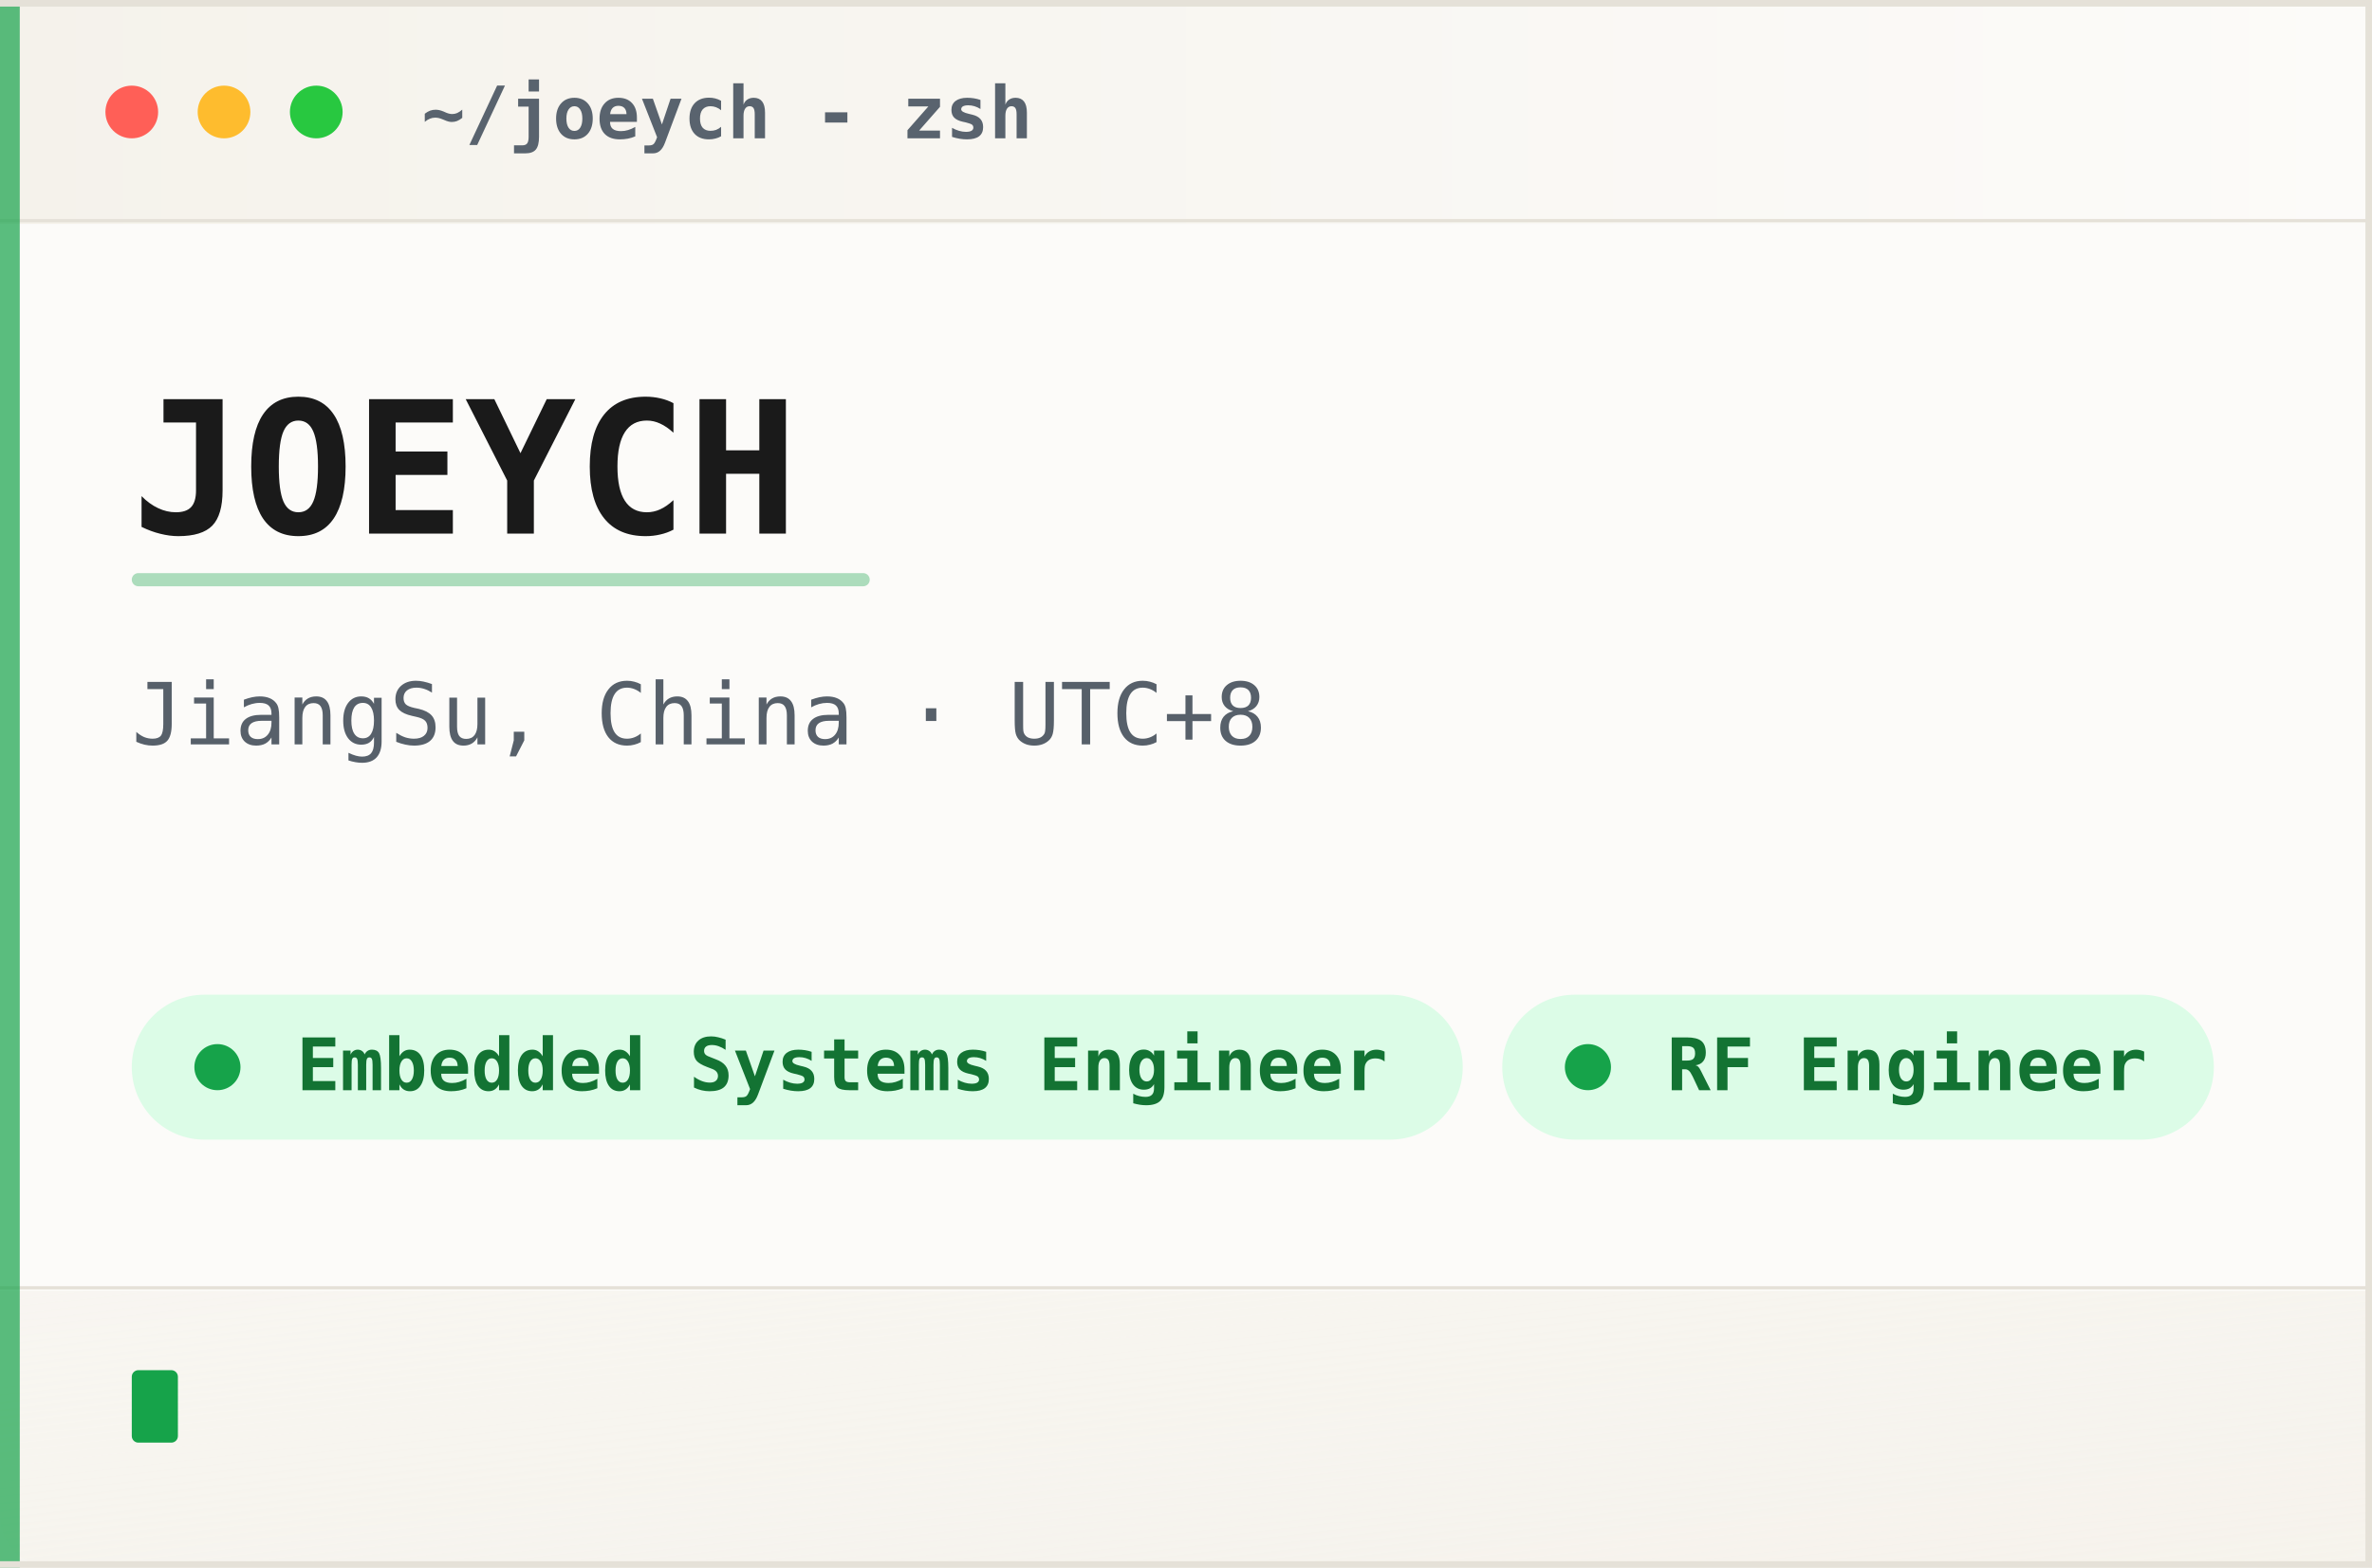
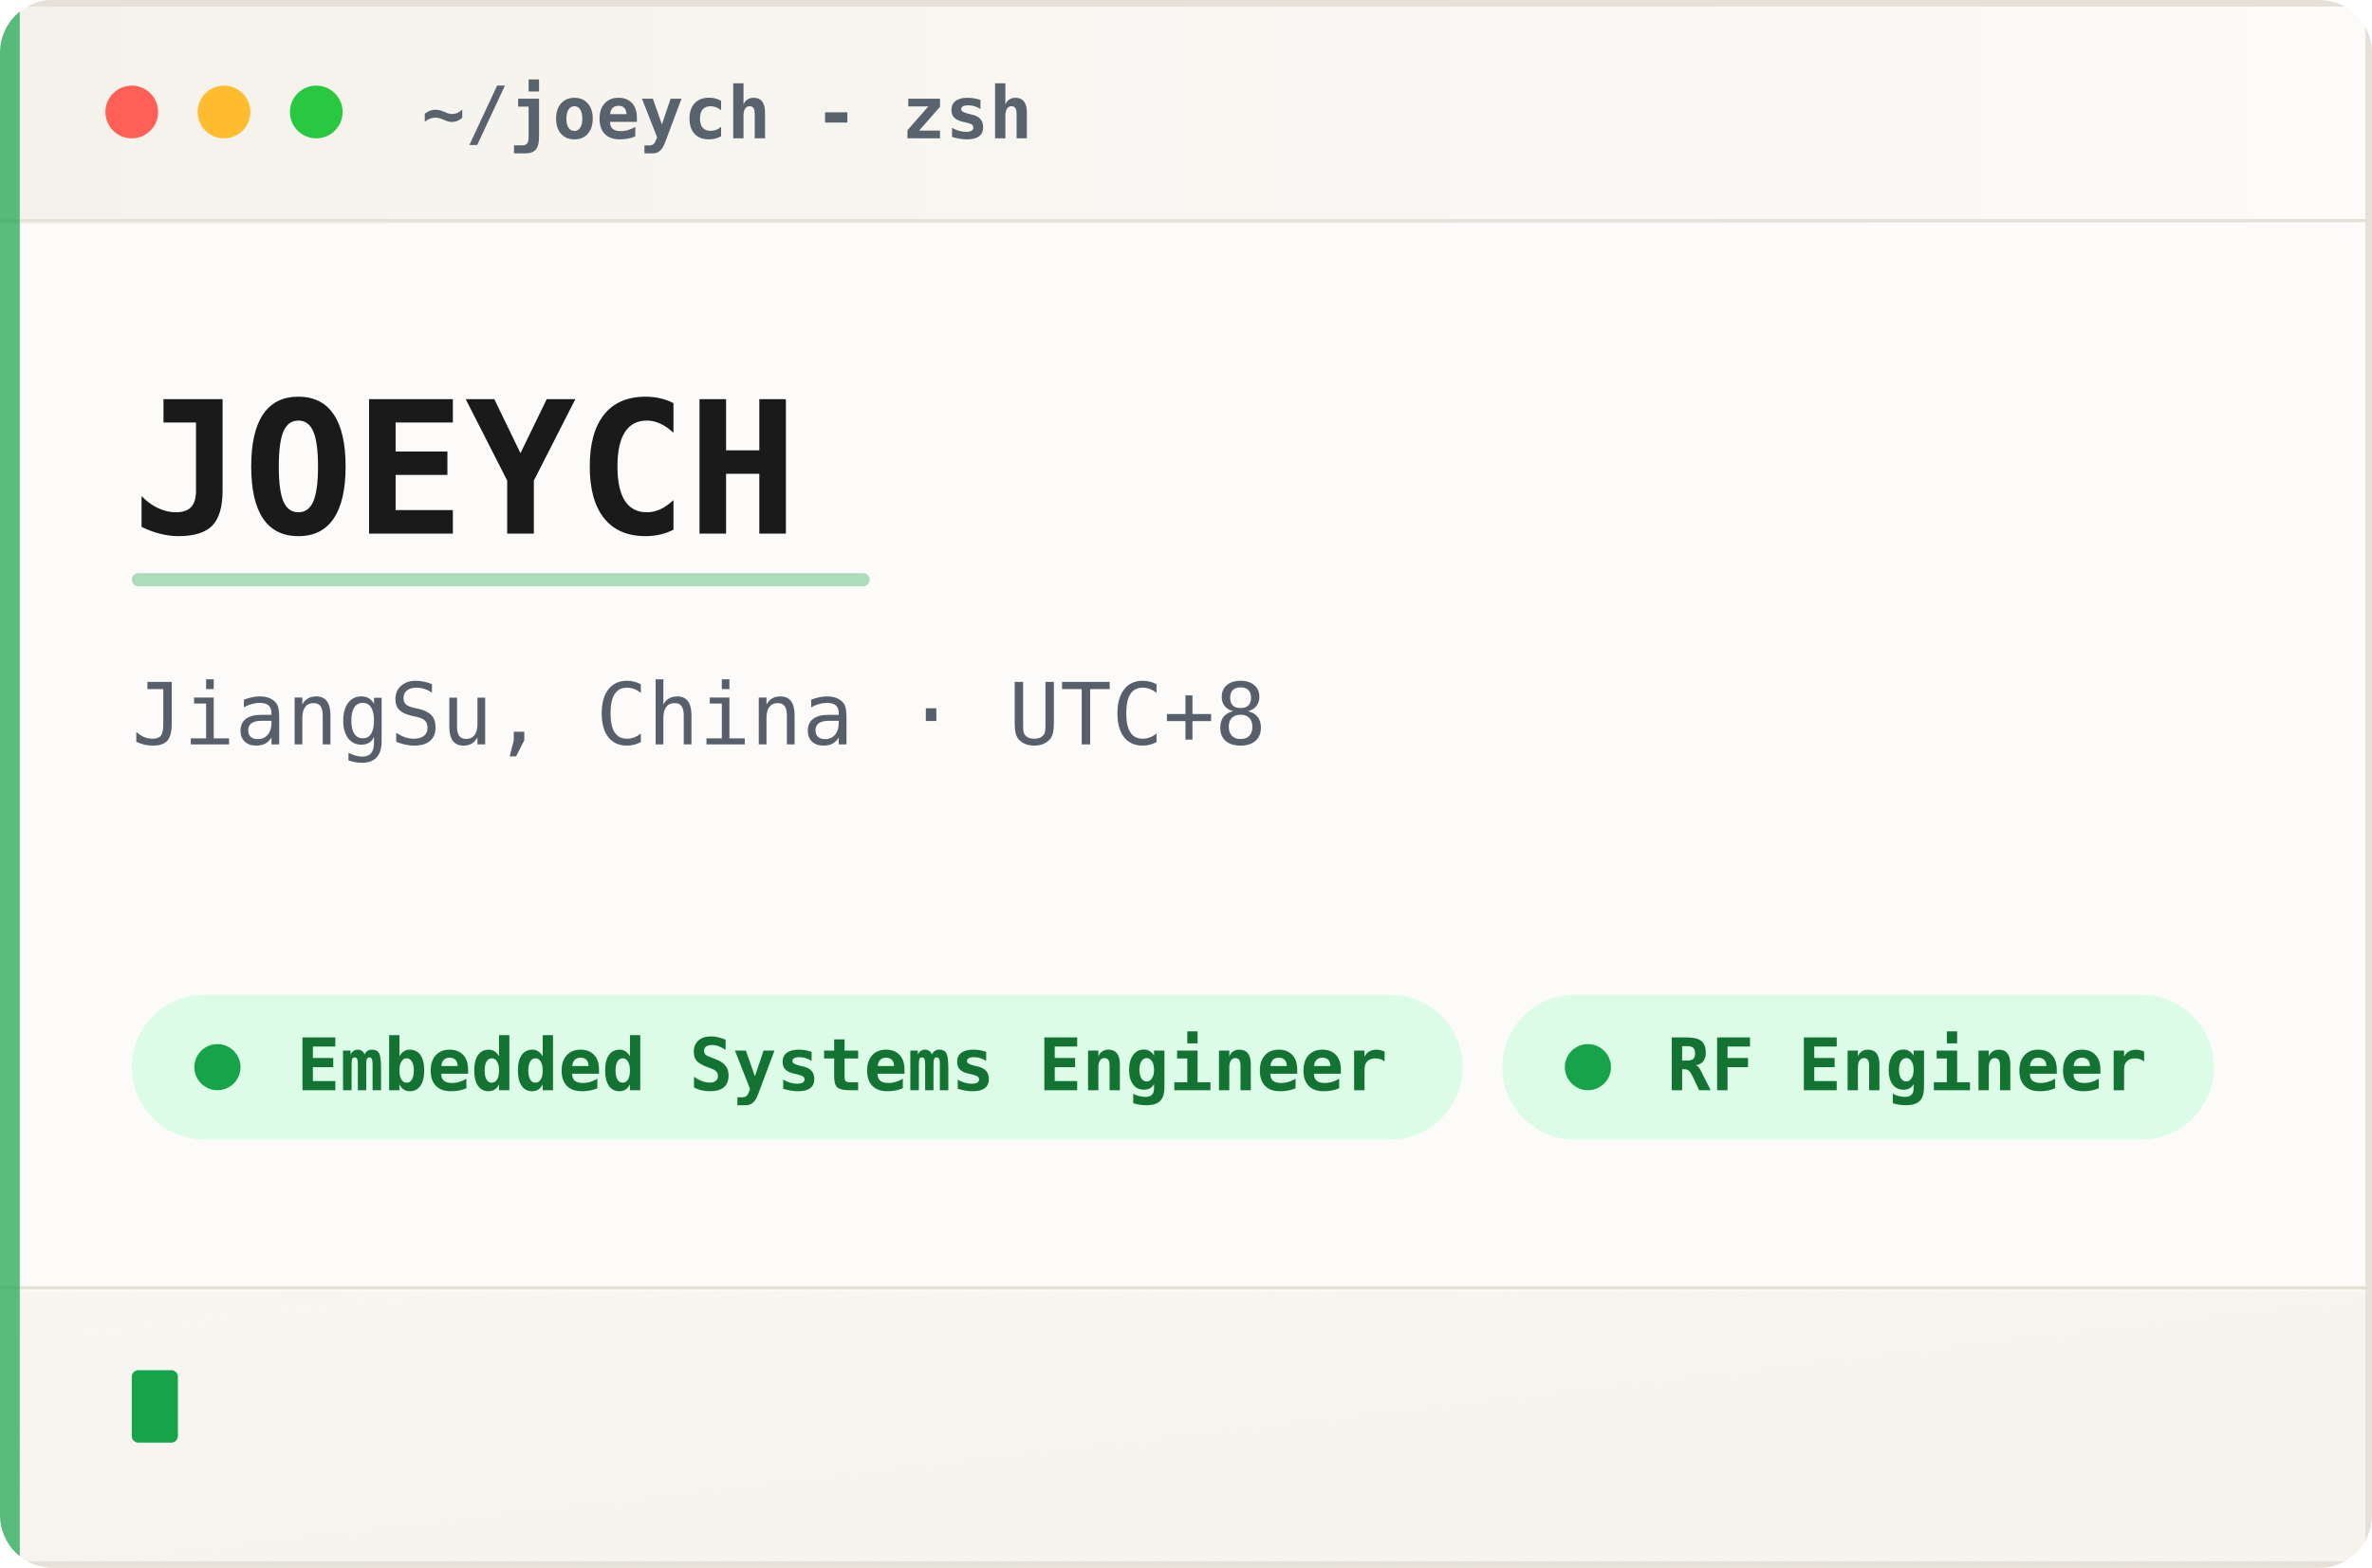
<svg xmlns="http://www.w3.org/2000/svg" width="360" height="238" viewBox="0 0 360 238" role="img" aria-labelledby="title desc">
  <defs>
+     <clipPath id="clip">
+       <rect width="360" height="238" rx="8" />
+     </clipPath>
    <linearGradient id="bar" x1="0" x2="1">
      <stop stop-color="#f5f2eb" />
      <stop offset="1" stop-color="#fcfbf9" />
    </linearGradient>
    <linearGradient id="prompt" y2="1">
      <stop stop-color="#f5f2eb" stop-opacity=".6" />
      <stop offset="1" stop-color="#f5f2eb" stop-opacity=".9" />
    </linearGradient>
  </defs>
  <style>@media (prefers-reduced-motion: reduce){.animated-prompt{display:none}.prompt{opacity:1}.prompt-cursor animate{display:none}}</style>
-   <rect width="360" height="238" rx="8" fill="#fcfbf9" />
-   <rect width="360" height="34" fill="url(#bar)" />
-   <path d="M0 33.5H360" stroke="#e5e1d8" stroke-width=".5" />
-   <circle cx="20" cy="17" r="4" fill="#ff5f57" />
-   <circle cx="34" cy="17" r="4" fill="#febc2e" />
-   <circle cx="48" cy="17" r="4" fill="#28c840" />
-   <text x="64" y="21" font-family="Consolas, Menlo, 'DejaVu Sans Mono', 'Courier New', monospace" font-size="11" font-weight="600" fill="#59636e">~/joeych - zsh</text>
-   <text x="20" y="81" font-family="Consolas, Menlo, 'DejaVu Sans Mono', 'Courier New', monospace" font-size="28" font-weight="900" fill="#1a1a1a">JOEYCH</text>
-   <rect x="20" y="87" width="112" height="2" rx="1" fill="#16a34a" opacity=".35" />
-   <text x="20" y="113" font-family="Consolas, Menlo, 'DejaVu Sans Mono', 'Courier New', monospace" font-size="13" fill="#57606a">JiangSu, China · UTC+8</text>
-   <rect x="20" y="151" width="202" height="22" rx="11" fill="#dcfce7" />
-   <circle cx="33" cy="162" r="3.5" fill="#16a34a" />
-   <text x="45" y="165.5" font-family="Consolas, Menlo, 'DejaVu Sans Mono', 'Courier New', monospace" font-size="11" font-weight="700" fill="#137333">Embedded Systems Engineer</text>
-   <rect x="228" y="151" width="108" height="22" rx="11" fill="#dcfce7" />
-   <circle cx="241" cy="162" r="3.5" fill="#16a34a" />
-   <text x="253" y="165.5" font-family="Consolas, Menlo, 'DejaVu Sans Mono', 'Courier New', monospace" font-size="11" font-weight="700" fill="#137333">RF Engineer</text>
-   <rect y="196" width="360" height="42" fill="url(#prompt)" />
-   <path d="M0 195.5H360" stroke="#e5e1d8" stroke-width=".5" />
-   <rect class="prompt-cursor" x="20" y="208" width="7" height="11" rx="1" fill="#16a34a">
-     <animate attributeName="opacity" values=".85;.1;.85" dur="1.1s" repeatCount="indefinite" />
-   </rect>
-   <text class="prompt" x="36" y="218" font-family="Consolas, Menlo, 'DejaVu Sans Mono', 'Courier New', monospace" font-size="11.5" font-weight="600" fill="#137333" opacity="0">&gt;_Focus: Embedded Systems | RTOS | C/C++</text>
-   <text class="animated-prompt" x="36" y="218" font-family="Consolas, Menlo, 'DejaVu Sans Mono', 'Courier New', monospace" font-size="11.5" font-weight="600" fill="#137333" opacity="0">
-     <animate attributeName="opacity" values="0;0;1;1;0;0" keyTimes="0;0.000;0.025;0.308;0.333;1" dur="12s" repeatCount="indefinite" />&gt;_Focus: Embedded Systems | RTOS | C/C++</text>
-   <text class="animated-prompt" x="36" y="218" font-family="Consolas, Menlo, 'DejaVu Sans Mono', 'Courier New', monospace" font-size="11.5" font-weight="600" fill="#137333" opacity="0">
-     <animate attributeName="opacity" values="0;0;1;1;0;0" keyTimes="0;0.333;0.358;0.642;0.667;1" dur="12s" repeatCount="indefinite" />&gt;_Build: PCB Design | Flight Control | HMI</text>
-   <text class="animated-prompt" x="36" y="218" font-family="Consolas, Menlo, 'DejaVu Sans Mono', 'Courier New', monospace" font-size="11.5" font-weight="600" fill="#137333" opacity="0">
-     <animate attributeName="opacity" values="0;0;1;1;0;0" keyTimes="0;0.667;0.692;0.975;1.000;1" dur="12s" repeatCount="indefinite" />&gt;_Explore: AI Agents | Local AI | EDA</text>
-   <rect width="3" height="238" fill="#16a34a" opacity=".7" />
-   <path d="M0 .5H360M359.5 0V238M0 237.5H360" stroke="#e5e1d8" stroke-width="1" fill="none" />
+   <g clip-path="url(#clip)">
+     <rect width="360" height="238" rx="8" fill="#fcfbf9" />
+     <rect width="360" height="34" fill="url(#bar)" />
+     <path d="M0 33.5H360" stroke="#e5e1d8" stroke-width=".5" />
+     <circle cx="20" cy="17" r="4" fill="#ff5f57" />
+     <circle cx="34" cy="17" r="4" fill="#febc2e" />
+     <circle cx="48" cy="17" r="4" fill="#28c840" />
+     <text x="64" y="21" font-family="Consolas, Menlo, 'DejaVu Sans Mono', 'Courier New', monospace" font-size="11" font-weight="600" fill="#59636e">~/joeych - zsh</text>
+     <text x="20" y="81" font-family="Consolas, Menlo, 'DejaVu Sans Mono', 'Courier New', monospace" font-size="28" font-weight="900" fill="#1a1a1a">JOEYCH</text>
+     <rect x="20" y="87" width="112" height="2" rx="1" fill="#16a34a" opacity=".35" />
+     <text x="20" y="113" font-family="Consolas, Menlo, 'DejaVu Sans Mono', 'Courier New', monospace" font-size="13" fill="#57606a">JiangSu, China · UTC+8</text>
+     <rect x="20" y="151" width="202" height="22" rx="11" fill="#dcfce7" />
+     <circle cx="33" cy="162" r="3.5" fill="#16a34a" />
+     <text x="45" y="165.5" font-family="Consolas, Menlo, 'DejaVu Sans Mono', 'Courier New', monospace" font-size="11" font-weight="700" fill="#137333">Embedded Systems Engineer</text>
+     <rect x="228" y="151" width="108" height="22" rx="11" fill="#dcfce7" />
+     <circle cx="241" cy="162" r="3.5" fill="#16a34a" />
+     <text x="253" y="165.5" font-family="Consolas, Menlo, 'DejaVu Sans Mono', 'Courier New', monospace" font-size="11" font-weight="700" fill="#137333">RF Engineer</text>
+     <rect y="196" width="360" height="42" fill="url(#prompt)" />
+     <path d="M0 195.5H360" stroke="#e5e1d8" stroke-width=".5" />
+     <rect class="prompt-cursor" x="20" y="208" width="7" height="11" rx="1" fill="#16a34a">
+       <animate attributeName="opacity" values=".85;.1;.85" dur="1.1s" repeatCount="indefinite" />
+     </rect>
+     <text class="prompt" x="36" y="218" font-family="Consolas, Menlo, 'DejaVu Sans Mono', 'Courier New', monospace" font-size="11.5" font-weight="600" fill="#137333" opacity="0">&gt;_Focus: Embedded Systems | RTOS | C/C++</text>
+     <text class="animated-prompt" x="36" y="218" font-family="Consolas, Menlo, 'DejaVu Sans Mono', 'Courier New', monospace" font-size="11.5" font-weight="600" fill="#137333" opacity="0">
+       <animate attributeName="opacity" values="0;0;1;1;0;0" keyTimes="0;0.000;0.025;0.308;0.333;1" dur="12s" repeatCount="indefinite" />&gt;_Focus: Embedded Systems | RTOS | C/C++</text>
+     <text class="animated-prompt" x="36" y="218" font-family="Consolas, Menlo, 'DejaVu Sans Mono', 'Courier New', monospace" font-size="11.5" font-weight="600" fill="#137333" opacity="0">
+       <animate attributeName="opacity" values="0;0;1;1;0;0" keyTimes="0;0.333;0.358;0.642;0.667;1" dur="12s" repeatCount="indefinite" />&gt;_Build: PCB Design | Flight Control | HMI</text>
+     <text class="animated-prompt" x="36" y="218" font-family="Consolas, Menlo, 'DejaVu Sans Mono', 'Courier New', monospace" font-size="11.5" font-weight="600" fill="#137333" opacity="0">
+       <animate attributeName="opacity" values="0;0;1;1;0;0" keyTimes="0;0.667;0.692;0.975;1.000;1" dur="12s" repeatCount="indefinite" />&gt;_Explore: AI Agents | Local AI | EDA</text>
+     <rect width="3" height="238" fill="#16a34a" opacity=".7" />
+     <path d="M0 .5H360M359.5 0V238M0 237.5H360" stroke="#e5e1d8" stroke-width="1" fill="none" />
+   </g>
</svg>
